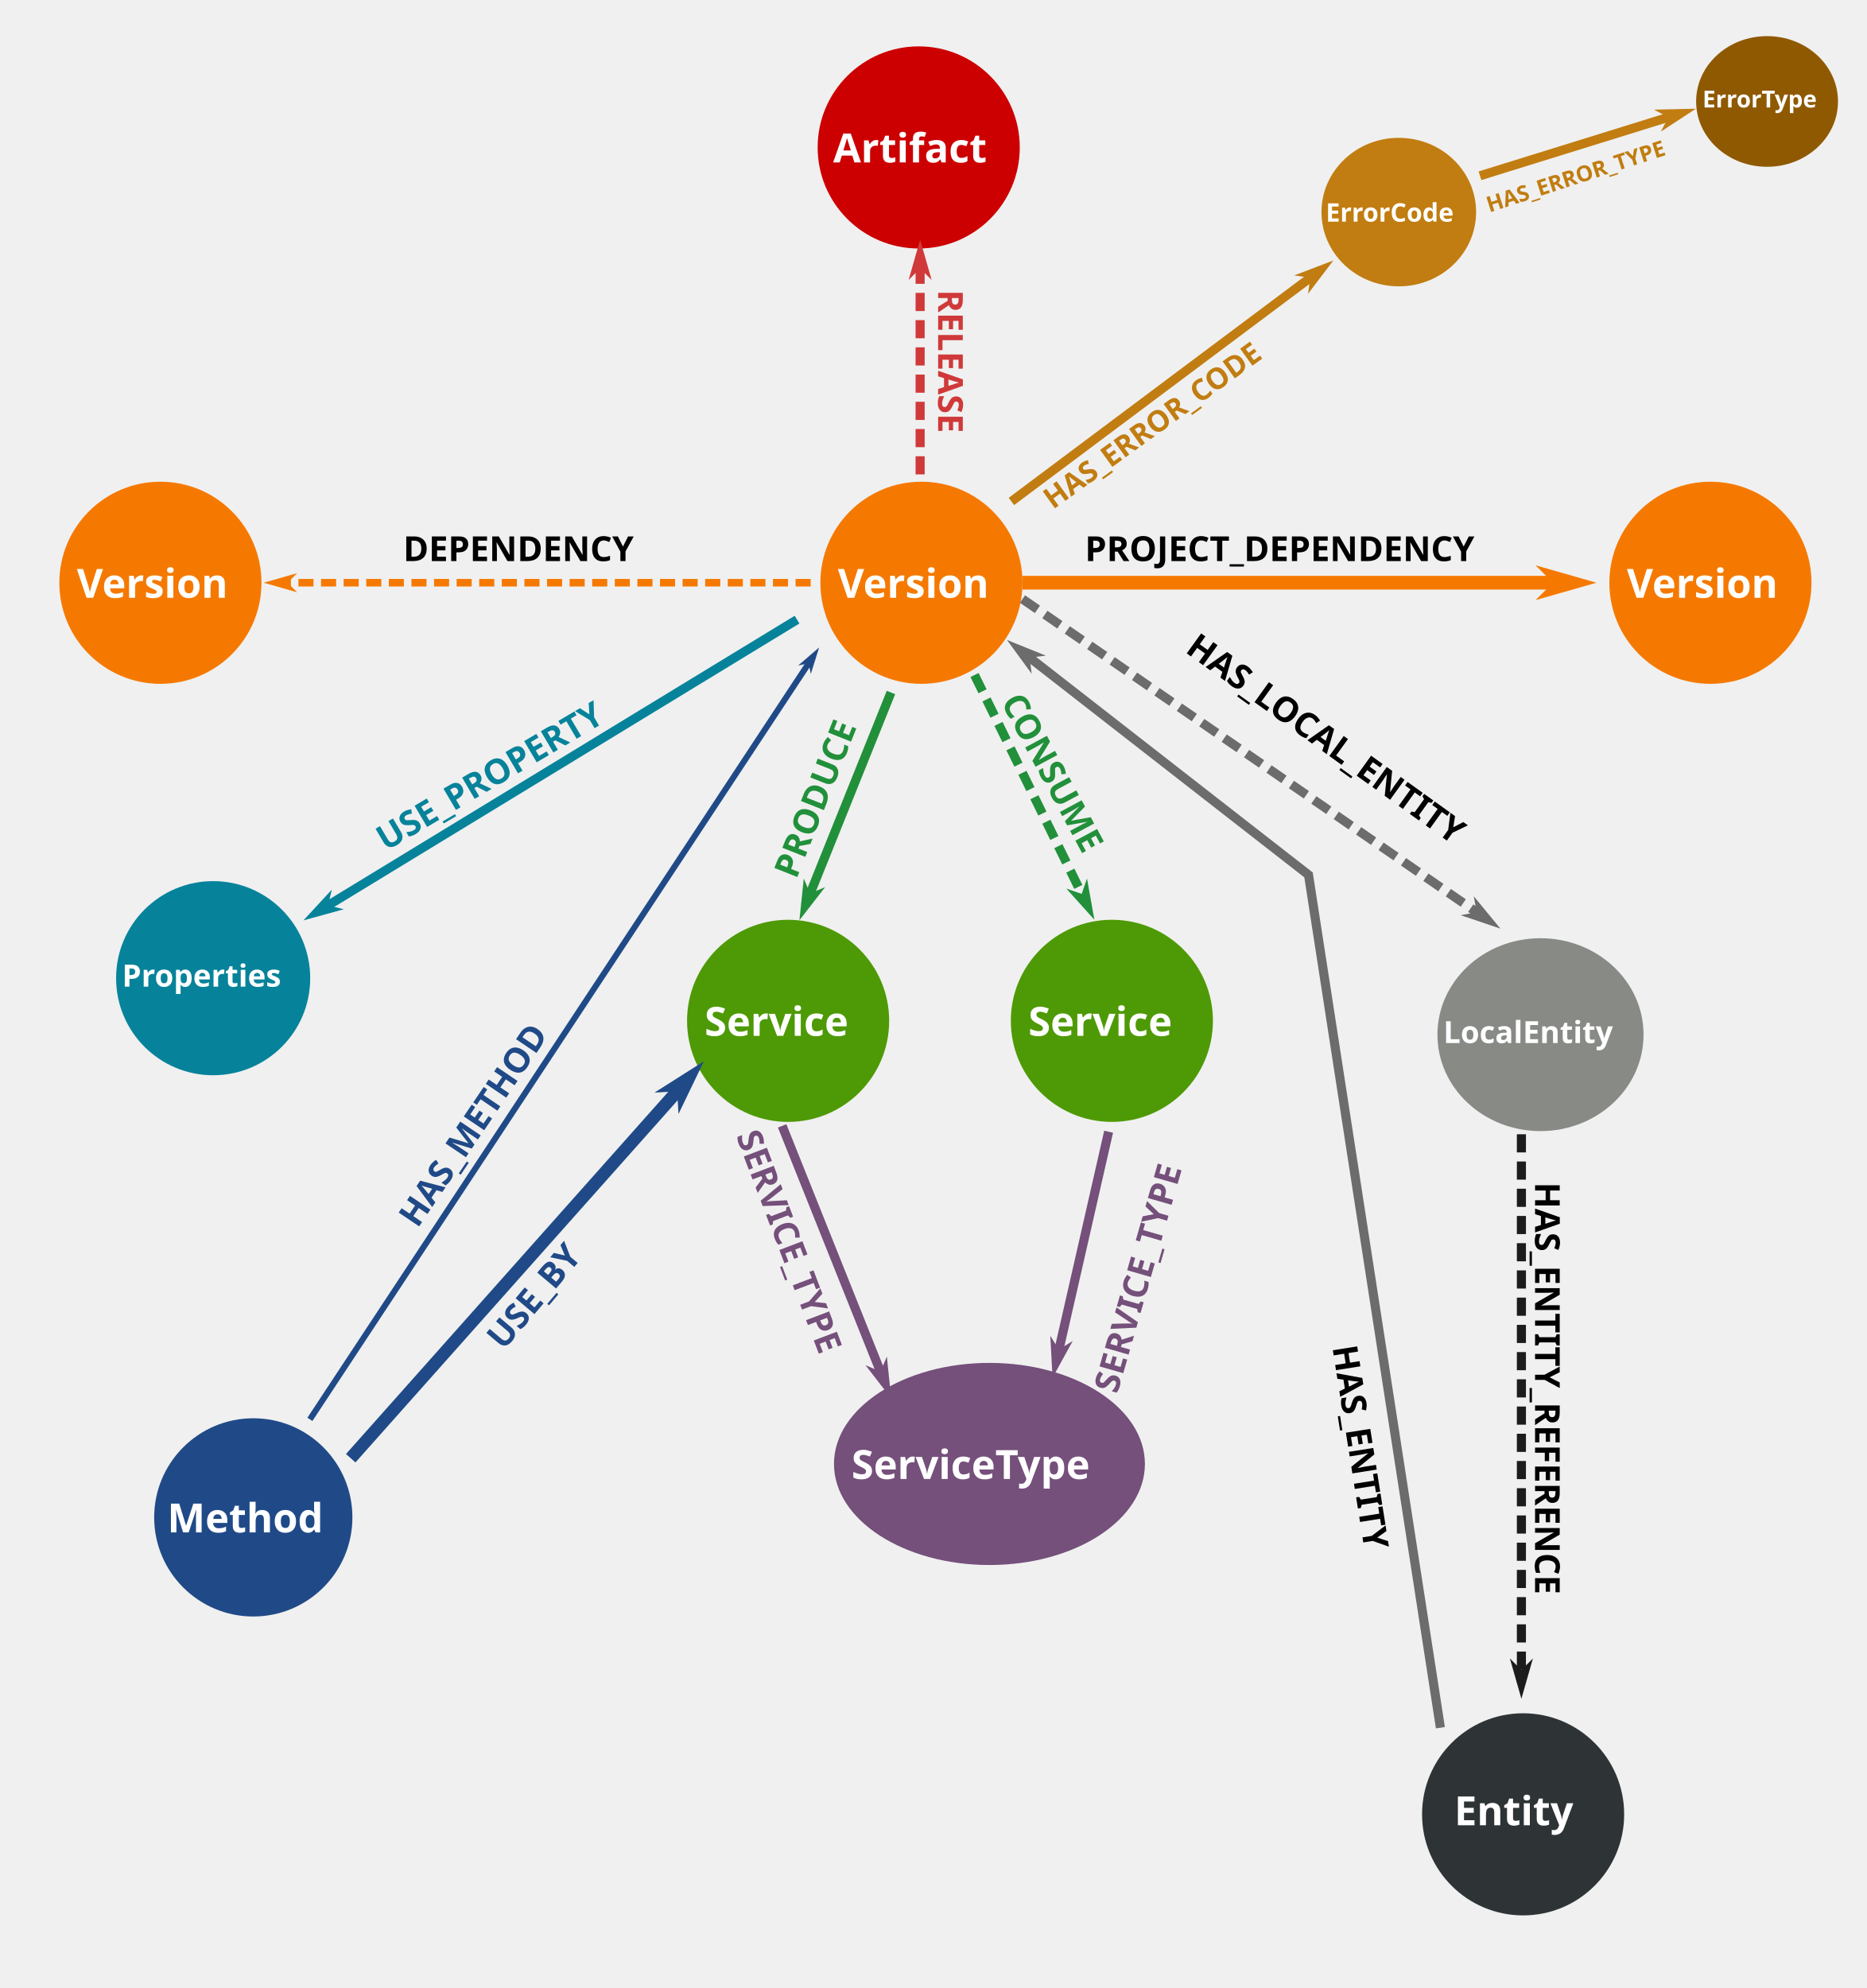
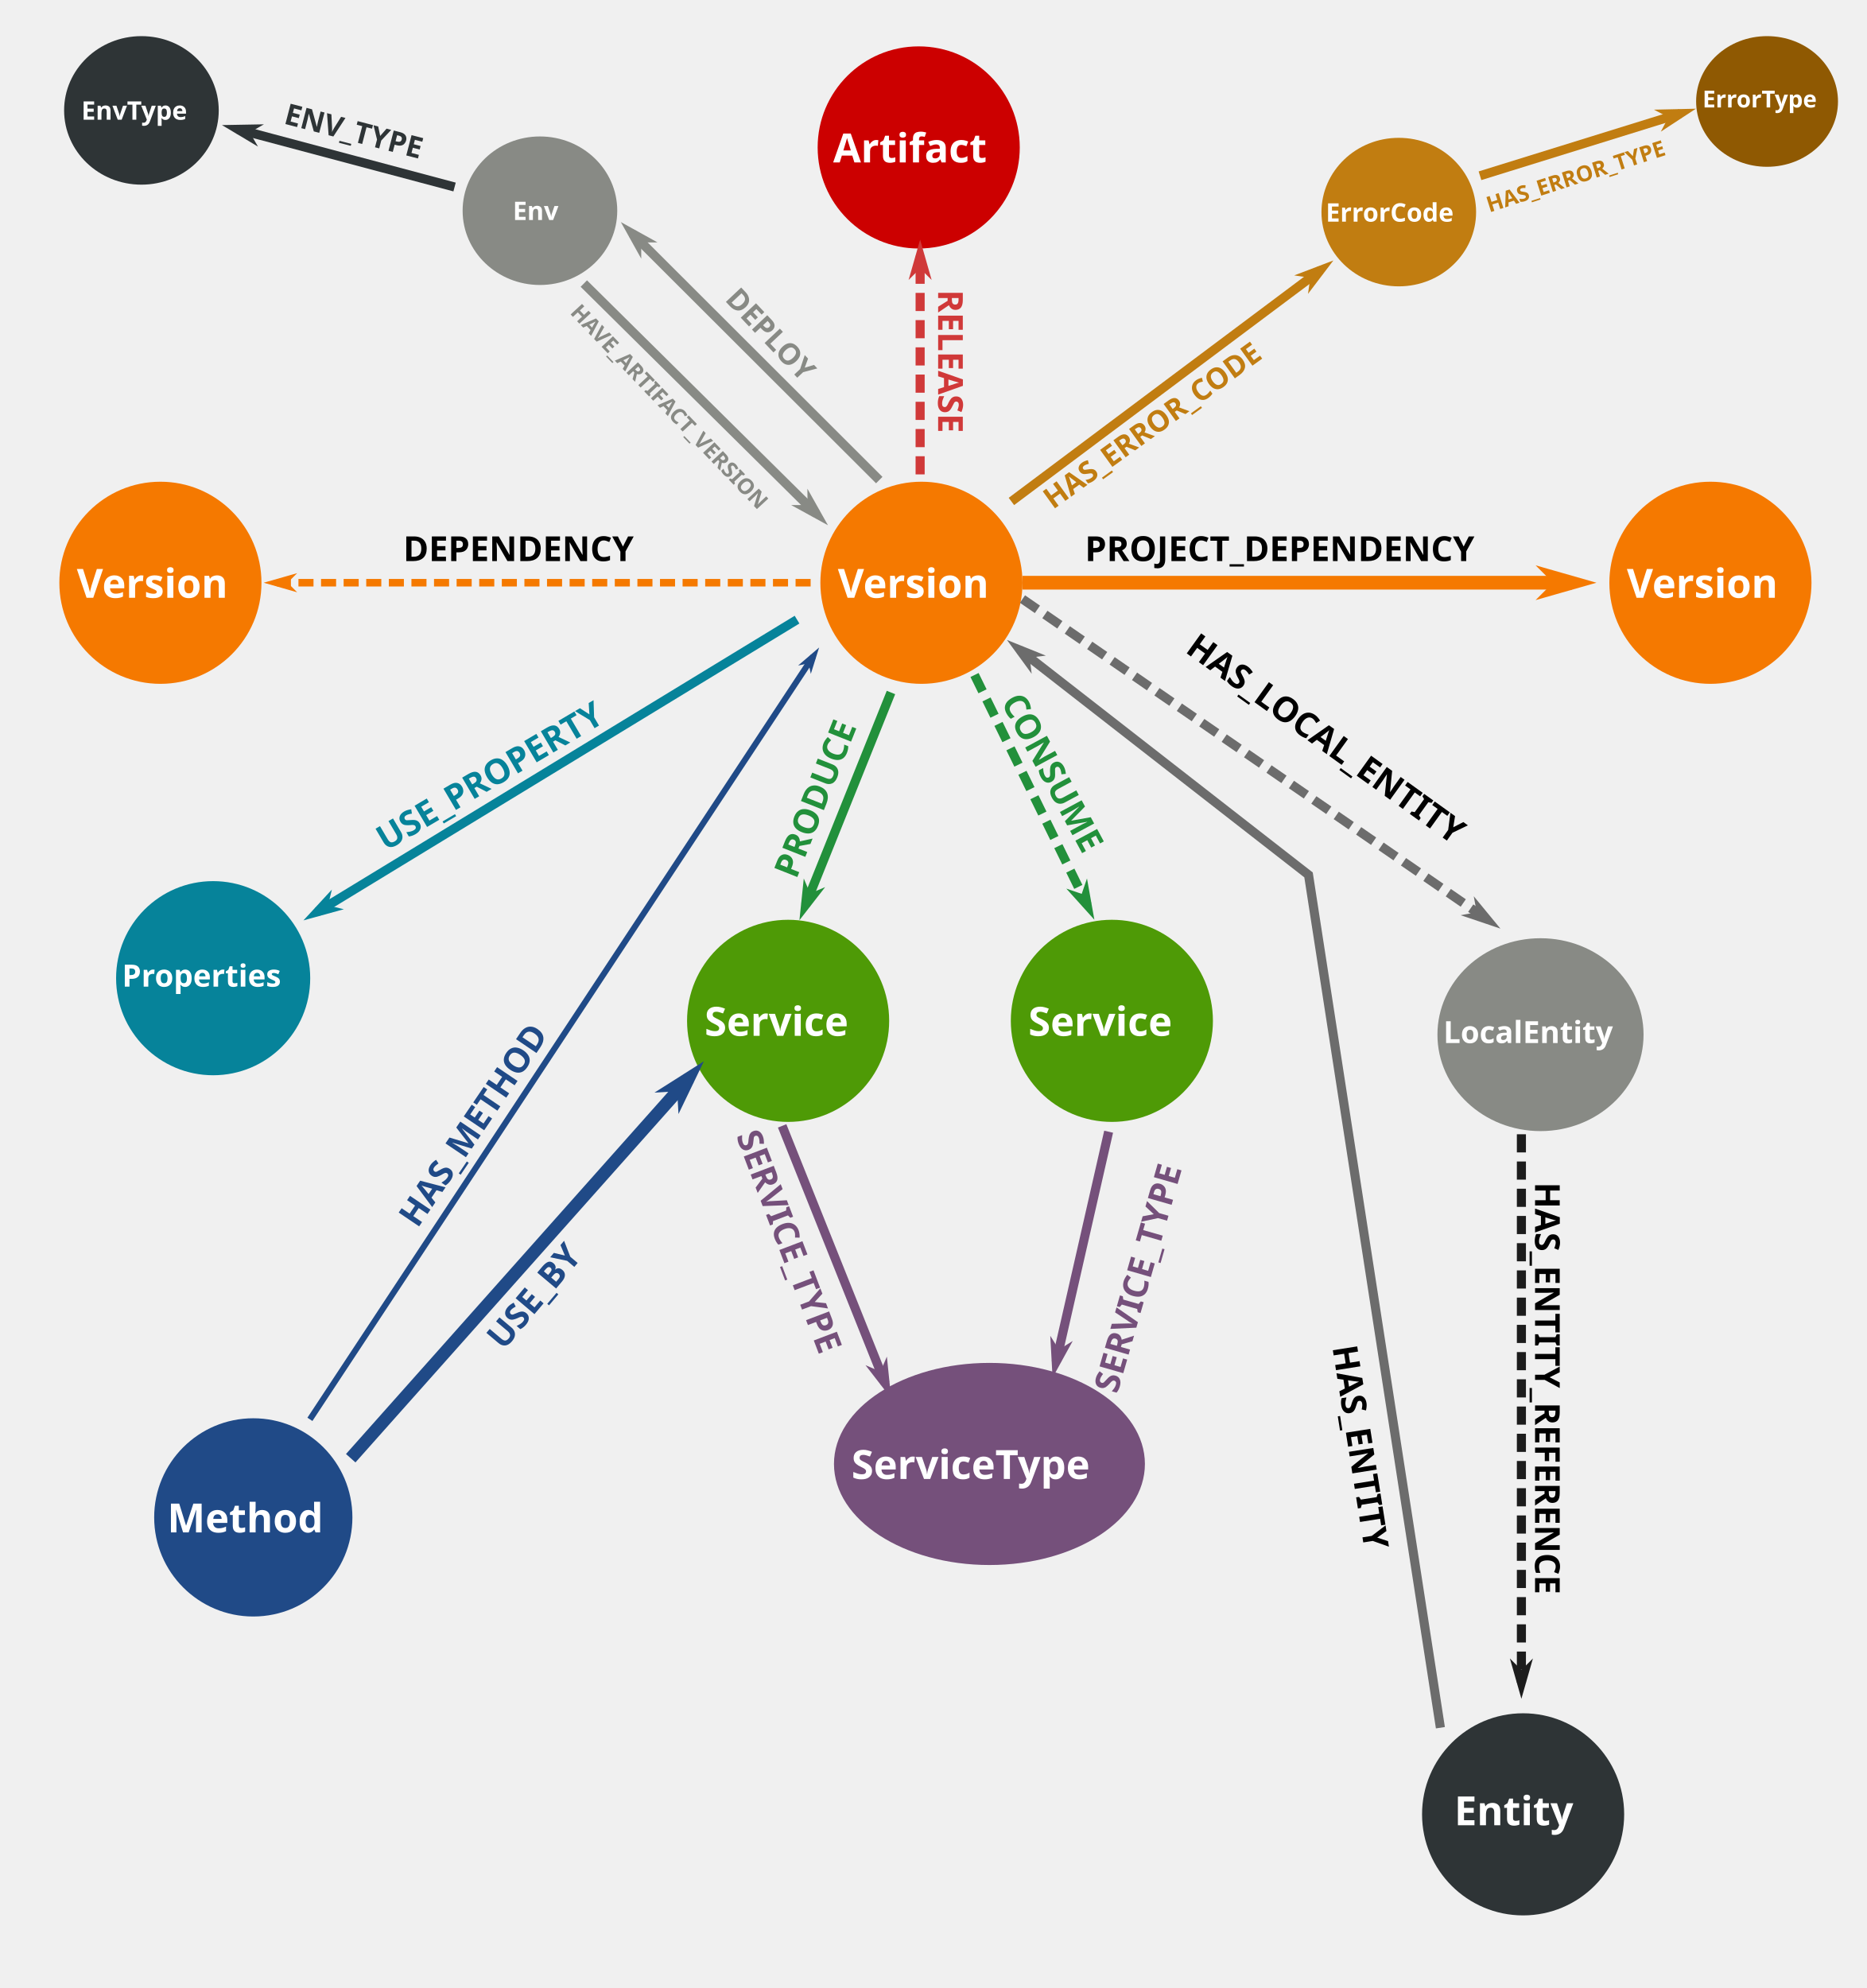
<svg xmlns="http://www.w3.org/2000/svg" width="363.113mm" height="386.633mm" viewBox="0 0 363.113 386.633" version="1.1" id="svg8">
  <defs id="defs2">
+     <marker style="overflow:visible" id="marker973" refX="0" refY="0" orient="auto">
+       <path transform="matrix(-0.2,0,0,-0.2,-1.2,0)" style="fill:#888a85;fill-opacity:1;fill-rule:evenodd;stroke:#888a85;stroke-width:1pt;stroke-opacity:1" d="M 0,0 5,-5 -12.5,0 5,5 Z" id="path971" />
+     </marker>
+     <marker style="overflow:visible" id="marker967" refX="0" refY="0" orient="auto">
+       <path transform="matrix(-0.2,0,0,-0.2,-1.2,0)" style="fill:#2e3436;fill-opacity:1;fill-rule:evenodd;stroke:#2e3436;stroke-width:1pt;stroke-opacity:1" d="M 0,0 5,-5 -12.5,0 5,5 Z" id="path965" />
+     </marker>
+     <marker orient="auto" refY="0" refX="0" id="marker961" style="overflow:visible">
+       <path id="path959" d="M 0,0 5,-5 -12.5,0 5,5 Z" style="fill:#888a85;fill-opacity:1;fill-rule:evenodd;stroke:#888a85;stroke-width:1pt;stroke-opacity:1" transform="matrix(-0.2,0,0,-0.2,-1.2,0)" />
+     </marker>
    <marker orient="auto" refY="0" refX="0" id="marker1455" style="overflow:visible">
      <path id="path1453" d="M 0,0 5,-5 -12.5,0 5,5 Z" style="fill:#c17d11;fill-opacity:1;fill-rule:evenodd;stroke:#c17d11;stroke-width:1pt;stroke-opacity:1" transform="matrix(-0.2,0,0,-0.2,-1.2,0)" />
    </marker>
    <marker style="overflow:visible" id="marker1025" refX="0" refY="0" orient="auto">
      <path transform="matrix(-0.2,0,0,-0.2,-1.2,0)" style="fill:#c17d11;fill-opacity:1;fill-rule:evenodd;stroke:#c17d11;stroke-width:1pt;stroke-opacity:1" d="M 0,0 5,-5 -12.5,0 5,5 Z" id="path1023" />
    </marker>
    <marker orient="auto" refY="0" refX="0" id="marker1432" style="overflow:visible">
      <path id="path1430" d="M 0,0 5,-5 -12.5,0 5,5 Z" style="fill:#6c6c6c;fill-opacity:1;fill-rule:evenodd;stroke:#6c6c6c;stroke-width:1pt;stroke-opacity:1" transform="matrix(-0.2,0,0,-0.2,-1.2,0)" />
    </marker>
    <marker orient="auto" refY="0" refX="0" id="marker1122" style="overflow:visible">
      <path id="path1120" d="M 0,0 5,-5 -12.5,0 5,5 Z" style="fill:#204a87;fill-opacity:1;fill-rule:evenodd;stroke:#204a87;stroke-width:1pt;stroke-opacity:1" transform="matrix(-0.2,0,0,-0.2,-1.2,0)" />
    </marker>
    <marker orient="auto" refY="0" refX="0" id="marker986" style="overflow:visible">
      <path id="path984" d="M 0,0 5,-5 -12.5,0 5,5 Z" style="fill:#204a87;fill-opacity:1;fill-rule:evenodd;stroke:#204a87;stroke-width:1pt;stroke-opacity:1" transform="matrix(-0.2,0,0,-0.2,-1.2,0)" />
    </marker>
    <marker style="overflow:visible" id="marker5126" refX="0" refY="0" orient="auto">
      <path transform="matrix(-0.2,0,0,-0.2,-1.2,0)" style="fill:#1c1c1c;fill-opacity:1;fill-rule:evenodd;stroke:#1c1c1c;stroke-width:1pt;stroke-opacity:1" d="M 0,0 5,-5 -12.5,0 5,5 Z" id="path5124" />
    </marker>
    <marker style="overflow:visible" id="marker4662" refX="0" refY="0" orient="auto">
      <path transform="matrix(-0.2,0,0,-0.2,-1.2,0)" style="fill:#6c6c6c;fill-opacity:1;fill-rule:evenodd;stroke:#6c6c6c;stroke-width:1pt;stroke-opacity:1" d="M 0,0 5,-5 -12.5,0 5,5 Z" id="path4660" />
    </marker>
    <marker orient="auto" refY="0" refX="0" id="marker4236" style="overflow:visible">
      <path id="path4234" d="M 0,0 5,-5 -12.5,0 5,5 Z" style="fill:#06839a;fill-opacity:1;fill-rule:evenodd;stroke:#06839a;stroke-width:1pt;stroke-opacity:1" transform="matrix(-0.2,0,0,-0.2,-1.2,0)" />
    </marker>
    <marker style="overflow:visible" id="marker3740" refX="0" refY="0" orient="auto">
      <path transform="matrix(-0.2,0,0,-0.2,-1.2,0)" style="fill:#75507b;fill-opacity:1;fill-rule:evenodd;stroke:#75507b;stroke-width:1pt;stroke-opacity:1" d="M 0,0 5,-5 -12.5,0 5,5 Z" id="path3738" />
    </marker>
    <marker orient="auto" refY="0" refX="0" id="marker3338" style="overflow:visible">
      <path id="path3336" d="M 0,0 5,-5 -12.5,0 5,5 Z" style="fill:#75507b;fill-opacity:1;fill-rule:evenodd;stroke:#75507b;stroke-width:1pt;stroke-opacity:1" transform="matrix(-0.2,0,0,-0.2,-1.2,0)" />
    </marker>
    <marker style="overflow:visible" id="marker2968" refX="0" refY="0" orient="auto">
      <path transform="matrix(-0.2,0,0,-0.2,-1.2,0)" style="fill:#22903b;fill-opacity:1;fill-rule:evenodd;stroke:#22903b;stroke-width:1pt;stroke-opacity:1" d="M 0,0 5,-5 -12.5,0 5,5 Z" id="path2966" />
    </marker>
    <marker orient="auto" refY="0" refX="0" id="marker2340" style="overflow:visible">
      <path id="path2338" d="M 0,0 5,-5 -12.5,0 5,5 Z" style="fill:#22903b;fill-opacity:1;fill-rule:evenodd;stroke:#22903b;stroke-width:1pt;stroke-opacity:1" transform="matrix(-0.2,0,0,-0.2,-1.2,0)" />
    </marker>
    <marker style="overflow:visible" id="marker2298" refX="0" refY="0" orient="auto">
      <path transform="matrix(-0.2,0,0,-0.2,-1.2,0)" style="fill:#d03939;fill-opacity:1;fill-rule:evenodd;stroke:#d03939;stroke-width:1pt;stroke-opacity:1" d="M 0,0 5,-5 -12.5,0 5,5 Z" id="path2296" />
    </marker>
    <marker style="overflow:visible" id="marker1364" refX="0" refY="0" orient="auto">
      <path transform="matrix(-0.2,0,0,-0.2,-1.2,0)" style="fill:#f57900;fill-opacity:1;fill-rule:evenodd;stroke:#f57900;stroke-width:1pt;stroke-opacity:1" d="M 0,0 5,-5 -12.5,0 5,5 Z" id="path1362" />
    </marker>
    <marker orient="auto" refY="0" refX="0" id="Arrow1Send" style="overflow:visible">
      <path id="path859" d="M 0,0 5,-5 -12.5,0 5,5 Z" style="fill:#f57900;fill-opacity:1;fill-rule:evenodd;stroke:#f57900;stroke-width:1pt;stroke-opacity:1" transform="matrix(-0.2,0,0,-0.2,-1.2,0)" />
    </marker>
  </defs>
  <g id="layer1" transform="translate(64.32562,-44.78121)">
    <g id="g832">
      <path d="m 134.544,158.122 a 19.655,19.655 0 0 1 -19.652,19.655 19.655,19.655 0 0 1 -19.658,-19.649 19.655,19.655 0 0 1 19.646,-19.661 19.655,19.655 0 0 1 19.664,19.643" id="path10" style="opacity:1;fill:#f57900;fill-opacity:1;stroke:none;stroke-width:3.165;stroke-linecap:round;stroke-linejoin:round;stroke-miterlimit:4;stroke-dasharray:none;stroke-dashoffset:0;stroke-opacity:0.989" />
      <text id="text819" y="161.037" x="98.637" style="font-style:normal;font-weight:normal;font-size:7.821px;line-height:1.25;font-family:sans-serif;letter-spacing:0px;word-spacing:0px;fill:#ffffff;fill-opacity:1;stroke:none;stroke-width:0.265" xml:space="preserve">
        <tspan style="font-style:normal;font-variant:normal;font-weight:bold;font-stretch:normal;font-family:sans-serif;-inkscape-font-specification:'sans-serif Bold';fill:#ffffff;stroke-width:0.265" y="161.037" x="98.637" id="tspan817">Version</tspan>
      </text>
    </g>
    <g id="g840" transform="translate(153.4584)">
      <path style="opacity:1;fill:#f57900;fill-opacity:1;stroke:none;stroke-width:3.165;stroke-linecap:round;stroke-linejoin:round;stroke-miterlimit:4;stroke-dasharray:none;stroke-dashoffset:0;stroke-opacity:0.989" id="path834" d="m 134.544,158.122 a 19.655,19.655 0 0 1 -19.652,19.655 19.655,19.655 0 0 1 -19.658,-19.649 19.655,19.655 0 0 1 19.646,-19.661 19.655,19.655 0 0 1 19.664,19.643" />
      <text xml:space="preserve" style="font-style:normal;font-weight:normal;font-size:7.821px;line-height:1.25;font-family:sans-serif;letter-spacing:0px;word-spacing:0px;fill:#ffffff;fill-opacity:1;stroke:none;stroke-width:0.265" x="98.637" y="161.037" id="text838">
        <tspan id="tspan836" x="98.637" y="161.037" style="font-style:normal;font-variant:normal;font-weight:bold;font-stretch:normal;font-family:sans-serif;-inkscape-font-specification:'sans-serif Bold';fill:#ffffff;stroke-width:0.265">Version</tspan>
      </text>
    </g>
    <path style="fill:none;stroke:#f57900;stroke-width:2.665;stroke-linecap:butt;stroke-linejoin:miter;stroke-miterlimit:4;stroke-dasharray:none;stroke-opacity:1;marker-end:url(#Arrow1Send);fill-opacity:1" d="M 134.544,158.11 H 241.424" id="path842" />
    <text xml:space="preserve" style="font-style:normal;font-weight:normal;font-size:6.719px;line-height:1.25;font-family:sans-serif;letter-spacing:0px;word-spacing:0px;fill:#000000;fill-opacity:1;stroke:none;stroke-width:0.265" x="146.68" y="153.903" id="text1146">
      <tspan id="tspan1144" x="146.68" y="153.903" style="font-style:normal;font-variant:normal;font-weight:bold;font-stretch:normal;font-family:sans-serif;-inkscape-font-specification:'sans-serif Bold';stroke-width:0.265">PROJECT_DEPENDENCY</tspan>
    </text>
    <g transform="translate(-148.0155)" id="g1352">
      <path d="m 134.544,158.122 a 19.655,19.655 0 0 1 -19.652,19.655 19.655,19.655 0 0 1 -19.658,-19.649 19.655,19.655 0 0 1 19.646,-19.661 19.655,19.655 0 0 1 19.664,19.643" id="path1346" style="opacity:1;fill:#f57900;fill-opacity:1;stroke:none;stroke-width:3.165;stroke-linecap:round;stroke-linejoin:round;stroke-miterlimit:4;stroke-dasharray:none;stroke-dashoffset:0;stroke-opacity:0.989" />
      <text id="text1350" y="161.037" x="98.637" style="font-style:normal;font-weight:normal;font-size:7.821px;line-height:1.25;font-family:sans-serif;letter-spacing:0px;word-spacing:0px;fill:#ffffff;fill-opacity:1;stroke:none;stroke-width:0.265" xml:space="preserve">
        <tspan style="font-style:normal;font-variant:normal;font-weight:bold;font-stretch:normal;font-family:sans-serif;-inkscape-font-specification:'sans-serif Bold';fill:#ffffff;stroke-width:0.265" y="161.037" x="98.637" id="tspan1348">Version</tspan>
      </text>
    </g>
    <path id="path1360" d="M 93.341,158.11 H -10.422" style="fill:none;stroke:#f57900;stroke-width:1.465;stroke-linecap:butt;stroke-linejoin:miter;stroke-miterlimit:4;stroke-dasharray:2.93, 1.465;stroke-dashoffset:0;stroke-opacity:1;marker-end:url(#marker1364)" />
    <text id="text1842" y="153.903" x="14.087" style="font-style:normal;font-weight:normal;font-size:6.719px;line-height:1.25;font-family:sans-serif;letter-spacing:0px;word-spacing:0px;fill:#000000;fill-opacity:1;stroke:none;stroke-width:0.265" xml:space="preserve">
      <tspan style="font-style:normal;font-variant:normal;font-weight:bold;font-stretch:normal;font-family:sans-serif;-inkscape-font-specification:'sans-serif Bold';stroke-width:0.265" y="153.903" x="14.087" id="tspan1840">DEPENDENCY</tspan>
    </text>
    <path d="M 134.015,73.455 A 19.655,19.655 0 0 1 114.363,93.11 19.655,19.655 0 0 1 94.705,73.461 19.655,19.655 0 0 1 114.351,53.8 19.655,19.655 0 0 1 134.015,73.443" id="path2261" style="opacity:1;fill:#cc0000;fill-opacity:1;stroke:none;stroke-width:3.165;stroke-linecap:round;stroke-linejoin:round;stroke-miterlimit:4;stroke-dasharray:none;stroke-dashoffset:0;stroke-opacity:0.989" />
    <text id="text2265" y="76.371" x="97.722" style="font-style:normal;font-weight:normal;font-size:7.821px;line-height:1.25;font-family:sans-serif;letter-spacing:0px;word-spacing:0px;fill:#ffffff;fill-opacity:1;stroke:none;stroke-width:0.265" xml:space="preserve">
      <tspan style="font-style:normal;font-variant:normal;font-weight:bold;font-stretch:normal;font-family:sans-serif;-inkscape-font-specification:'sans-serif Bold';fill:#ffffff;stroke-width:0.265" y="76.371" x="97.722" id="tspan2263">Artifact</tspan>
    </text>
    <path id="path2267" d="M 114.636,137.042 V 94.54" style="fill:none;stroke:#d03939;stroke-width:1.765;stroke-linecap:butt;stroke-linejoin:miter;stroke-miterlimit:4;stroke-dasharray:3.53, 1.765;stroke-dashoffset:0;stroke-opacity:1;marker-end:url(#marker2298)" />
    <text transform="rotate(90)" id="text2271" y="-118.142" x="101.124" style="font-style:normal;font-weight:normal;font-size:6.719px;line-height:1.25;font-family:sans-serif;letter-spacing:0px;word-spacing:0px;fill:#d03939;fill-opacity:1;stroke:none;stroke-width:0.265;" xml:space="preserve">
      <tspan style="font-style:normal;font-variant:normal;font-weight:bold;font-stretch:normal;font-family:sans-serif;-inkscape-font-specification:'sans-serif Bold';stroke-width:0.265;fill:#d03939;fill-opacity:1;" y="-118.142" x="101.124" id="tspan2269">RELEASE</tspan>
    </text>
    <path d="m 171.585,243.318 a 19.655,19.655 0 0 1 -19.652,19.655 19.655,19.655 0 0 1 -19.658,-19.649 19.655,19.655 0 0 1 19.646,-19.661 19.655,19.655 0 0 1 19.664,19.643" id="path2285" style="opacity:1;fill:#4e9a06;fill-opacity:1;stroke:none;stroke-width:3.165;stroke-linecap:round;stroke-linejoin:round;stroke-miterlimit:4;stroke-dasharray:none;stroke-dashoffset:0;stroke-opacity:0.989" />
    <text id="text2289" y="246.233" x="135.678" style="font-style:normal;font-weight:normal;font-size:7.821px;line-height:1.25;font-family:sans-serif;letter-spacing:0px;word-spacing:0px;fill:#ffffff;fill-opacity:1;stroke:none;stroke-width:0.265" xml:space="preserve">
      <tspan style="font-style:normal;font-variant:normal;font-weight:bold;font-stretch:normal;font-family:sans-serif;-inkscape-font-specification:'sans-serif Bold';fill:#ffffff;stroke-width:0.265" y="246.233" x="135.678" id="tspan2287">Service</tspan>
    </text>
    <path style="fill:none;stroke:#22903b;stroke-width:1.765;stroke-linecap:butt;stroke-linejoin:miter;stroke-miterlimit:4;stroke-dasharray:3.53, 1.765;stroke-dashoffset:0;stroke-opacity:1;marker-end:url(#marker2340)" d="m 125.219,176.056 21.923,44.769" id="path2336" />
    <text xml:space="preserve" style="font-style:normal;font-weight:normal;font-size:6.719px;line-height:1.25;font-family:sans-serif;letter-spacing:0px;word-spacing:0px;fill:#22903b;fill-opacity:1;stroke:none;stroke-width:0.265;" x="221.373" y="-28.735" id="text2950" transform="rotate(61.68948)">
      <tspan id="tspan2948" x="221.373" y="-28.735" style="font-style:normal;font-variant:normal;font-weight:bold;font-stretch:normal;font-family:sans-serif;-inkscape-font-specification:'sans-serif Bold';stroke-width:0.265;fill:#22903b;fill-opacity:1;">CONSUME</tspan>
    </text>
    <path style="opacity:1;fill:#4e9a06;fill-opacity:1;stroke:none;stroke-width:3.165;stroke-linecap:round;stroke-linejoin:round;stroke-miterlimit:4;stroke-dasharray:none;stroke-dashoffset:0;stroke-opacity:0.989" id="path2952" d="M 108.615,243.318 A 19.655,19.655 0 0 1 88.963,262.972 19.655,19.655 0 0 1 69.305,243.324 19.655,19.655 0 0 1 88.951,223.663 19.655,19.655 0 0 1 108.615,243.306" />
    <text xml:space="preserve" style="font-style:normal;font-weight:normal;font-size:7.821px;line-height:1.25;font-family:sans-serif;letter-spacing:0px;word-spacing:0px;fill:#ffffff;fill-opacity:1;stroke:none;stroke-width:0.265" x="72.708" y="246.233" id="text2956">
      <tspan id="tspan2954" x="72.708" y="246.233" style="font-style:normal;font-variant:normal;font-weight:bold;font-stretch:normal;font-family:sans-serif;-inkscape-font-specification:'sans-serif Bold';fill:#ffffff;stroke-width:0.265">Service</tspan>
    </text>
    <path id="path2964" d="M 108.966,179.458 92.335,220.825" style="fill:none;stroke:#22903b;stroke-width:1.765;stroke-linecap:butt;stroke-linejoin:miter;stroke-miterlimit:4;stroke-dasharray:none;stroke-dashoffset:0;stroke-opacity:1;marker-end:url(#marker2968)" />
    <text transform="rotate(-68.34451)" id="text3314" y="163.811" x="-167.269" style="font-style:normal;font-weight:normal;font-size:6.719px;line-height:1.25;font-family:sans-serif;letter-spacing:0px;word-spacing:0px;fill:#22903b;fill-opacity:1;stroke:none;stroke-width:0.265;" xml:space="preserve">
      <tspan style="font-style:normal;font-variant:normal;font-weight:bold;font-stretch:normal;font-family:sans-serif;-inkscape-font-specification:'sans-serif Bold';stroke-width:0.265;fill:#22903b;fill-opacity:1;" y="163.811" x="-167.269" id="tspan3312">PRODUCE</tspan>
    </text>
    <path style="opacity:1;fill:#75507b;fill-opacity:1;stroke:none;stroke-width:3.165;stroke-linecap:round;stroke-linejoin:round;stroke-miterlimit:4;stroke-dasharray:none;stroke-dashoffset:0;stroke-opacity:0.989" id="path3316" d="m 158.356,329.496 a 30.238,19.655 0 0 1 -30.233,19.655 30.238,19.655 0 0 1 -30.243,-19.649 30.238,19.655 0 0 1 30.224,-19.661 30.238,19.655 0 0 1 30.252,19.643" />
    <text xml:space="preserve" style="font-style:normal;font-weight:normal;font-size:7.821px;line-height:1.25;font-family:sans-serif;letter-spacing:0px;word-spacing:0px;fill:#ffffff;fill-opacity:1;stroke:none;stroke-width:0.265" x="101.283" y="332.412" id="text3320">
      <tspan id="tspan3318" x="101.283" y="332.412" style="font-style:normal;font-variant:normal;font-weight:bold;font-stretch:normal;font-family:sans-serif;-inkscape-font-specification:'sans-serif Bold';fill:#ffffff;stroke-width:0.265">ServiceType</tspan>
    </text>
    <path style="fill:none;stroke:#75507b;stroke-width:1.765;stroke-linecap:butt;stroke-linejoin:miter;stroke-miterlimit:4;stroke-dasharray:none;stroke-dashoffset:0;stroke-opacity:1;marker-end:url(#marker3338)" d="M 87.799,263.746 107.832,313.807" id="path3334" />
    <path id="path3736" d="m 151.299,264.88 -10.205,44.769" style="fill:none;stroke:#75507b;stroke-width:1.765;stroke-linecap:butt;stroke-linejoin:miter;stroke-miterlimit:4;stroke-dasharray:none;stroke-dashoffset:0;stroke-opacity:1;marker-end:url(#marker3740)" />
    <text transform="rotate(-73.98532)" id="text4146" y="234.199" x="-261.528" style="font-style:normal;font-weight:normal;font-size:6.719px;line-height:1.25;font-family:sans-serif;letter-spacing:0px;word-spacing:0px;fill:#75507b;fill-opacity:1;stroke:none;stroke-width:0.265;" xml:space="preserve">
      <tspan style="font-style:normal;font-variant:normal;font-weight:bold;font-stretch:normal;font-family:sans-serif;-inkscape-font-specification:'sans-serif Bold';stroke-width:0.265;fill:#75507b;fill-opacity:1;" y="234.199" x="-261.528" id="tspan4144">SERVICE_TYPE</tspan>
    </text>
    <text xml:space="preserve" style="font-style:normal;font-weight:normal;font-size:6.719px;line-height:1.25;font-family:sans-serif;letter-spacing:0px;word-spacing:0px;fill:#75507b;fill-opacity:1;stroke:none;stroke-width:0.265;" x="276.329" y="20.796" id="text4150" transform="rotate(69.17299)">
      <tspan id="tspan4148" x="276.329" y="20.796" style="font-style:normal;font-variant:normal;font-weight:bold;font-stretch:normal;font-family:sans-serif;-inkscape-font-specification:'sans-serif Bold';stroke-width:0.265;fill:#75507b;fill-opacity:1;">SERVICE_TYPE</tspan>
    </text>
    <g id="g1599" transform="matrix(0.7624985,0,0,0.7624985,-0.5400519,54.59564)" style="stroke-width:1.311">
      <path d="m -4.525,236.627 a 24.757,24.757 0 0 1 -24.754,24.757 24.757,24.757 0 0 1 -24.761,-24.75 24.757,24.757 0 0 1 24.746,-24.765 24.757,24.757 0 0 1 24.769,24.742" id="path4152" style="opacity:1;fill:#06839a;fill-opacity:1;stroke:none;stroke-width:4.151;stroke-linecap:round;stroke-linejoin:round;stroke-miterlimit:4;stroke-dasharray:none;stroke-dashoffset:0;stroke-opacity:0.989" />
      <text id="text4156" y="238.784" x="-52.518" style="font-style:normal;font-weight:normal;font-size:7.821px;line-height:1.25;font-family:sans-serif;letter-spacing:0px;word-spacing:0px;fill:#ffffff;fill-opacity:1;stroke:none;stroke-width:0.347" xml:space="preserve">
        <tspan style="font-style:normal;font-variant:normal;font-weight:bold;font-stretch:normal;font-family:sans-serif;-inkscape-font-specification:'sans-serif Bold';fill:#ffffff;stroke-width:0.347" y="238.784" x="-52.518" id="tspan4154">Properties</tspan>
      </text>
    </g>
    <path id="path4228" d="M 90.695,165.291 -2.618,222.141" style="fill:none;stroke:#06839a;stroke-width:1.765;stroke-linecap:butt;stroke-linejoin:miter;stroke-miterlimit:4;stroke-dasharray:none;stroke-dashoffset:0;stroke-opacity:1;marker-end:url(#marker4236)" />
    <text transform="rotate(-30.52941)" id="text4232" y="186.627" x="-97.691" style="font-style:normal;font-weight:normal;font-size:6.719px;line-height:1.25;font-family:sans-serif;letter-spacing:0px;word-spacing:0px;fill:#06839a;fill-opacity:1;stroke:none;stroke-width:0.265;" xml:space="preserve">
      <tspan style="font-style:normal;font-variant:normal;font-weight:bold;font-stretch:normal;font-family:sans-serif;-inkscape-font-specification:'sans-serif Bold';stroke-width:0.265;fill:#06839a;fill-opacity:1;" y="186.627" x="-97.691" id="tspan4230">USE_PROPERTY</tspan>
    </text>
    <g id="g1604" transform="matrix(0.7575634,0,0,0.7575634,61.49869,54.37676)" style="stroke-width:1.32">
      <path style="opacity:1;fill:#888a85;fill-opacity:1;stroke:none;stroke-width:4.178;stroke-linecap:round;stroke-linejoin:round;stroke-miterlimit:4;stroke-dasharray:none;stroke-dashoffset:0;stroke-opacity:0.989" id="path4646" d="m 255.874,252.956 a 26.458,24.757 0 0 1 -26.454,24.757 26.458,24.757 0 0 1 -26.462,-24.75 26.458,24.757 0 0 1 26.446,-24.765 26.458,24.757 0 0 1 26.47,24.742" />
      <text xml:space="preserve" style="font-style:normal;font-weight:normal;font-size:7.821px;line-height:1.25;font-family:sans-serif;letter-spacing:0px;word-spacing:0px;fill:#ffffff;fill-opacity:1;stroke:none;stroke-width:0.349" x="204.478" y="255.113" id="text4650">
        <tspan id="tspan4648" x="204.478" y="255.113" style="font-style:normal;font-variant:normal;font-weight:bold;font-stretch:normal;font-family:sans-serif;-inkscape-font-specification:'sans-serif Bold';fill:#ffffff;stroke-width:0.349">LocalEntity</tspan>
      </text>
    </g>
    <path style="fill:none;stroke:#6c6c6c;stroke-width:1.765;stroke-linecap:butt;stroke-linejoin:miter;stroke-miterlimit:4;stroke-dasharray:3.53,1.765;stroke-dashoffset:0;stroke-opacity:1;marker-end:url(#marker1432)" d="M 134.544,161.285 224.905,223.592" id="path4658" />
    <text xml:space="preserve" style="font-style:normal;font-weight:normal;font-size:6.719px;line-height:1.25;font-family:sans-serif;letter-spacing:0px;word-spacing:0px;fill:#000000;fill-opacity:1;stroke:none;stroke-width:0.265" x="234.911" y="42.258" id="text5104" transform="rotate(35.73661)">
      <tspan id="tspan5102" x="234.911" y="42.258" style="font-style:normal;font-variant:normal;font-weight:bold;font-stretch:normal;font-family:sans-serif;-inkscape-font-specification:'sans-serif Bold';stroke-width:0.265">HAS_LOCAL_ENTITY</tspan>
    </text>
    <path style="opacity:1;fill:#2e3436;fill-opacity:1;stroke:none;stroke-width:3.165;stroke-linecap:round;stroke-linejoin:round;stroke-miterlimit:4;stroke-dasharray:none;stroke-dashoffset:0;stroke-opacity:0.989" id="path5106" d="m 251.57,397.64 a 19.655,19.655 0 0 1 -19.652,19.655 19.655,19.655 0 0 1 -19.658,-19.649 19.655,19.655 0 0 1 19.646,-19.661 19.655,19.655 0 0 1 19.664,19.643" />
    <text xml:space="preserve" style="font-style:normal;font-weight:normal;font-size:7.821px;line-height:1.25;font-family:sans-serif;letter-spacing:0px;word-spacing:0px;fill:#ffffff;fill-opacity:1;stroke:none;stroke-width:0.265" x="218.531" y="399.767" id="text5110">
      <tspan id="tspan5108" x="218.531" y="399.767" style="font-style:normal;font-variant:normal;font-weight:bold;font-stretch:normal;font-family:sans-serif;-inkscape-font-specification:'sans-serif Bold';fill:#ffffff;stroke-width:0.265">Entity</tspan>
    </text>
    <path style="fill:none;stroke:#1c1c1c;stroke-width:1.765;stroke-linecap:butt;stroke-linejoin:miter;stroke-miterlimit:4;stroke-dasharray:3.53, 1.765;stroke-dashoffset:0;stroke-opacity:1;marker-end:url(#marker5126)" d="M 231.582,265.377 V 372.012" id="path5118" />
    <text xml:space="preserve" style="font-style:normal;font-weight:normal;font-size:6.719px;line-height:1.25;font-family:sans-serif;letter-spacing:0px;word-spacing:0px;fill:#000000;fill-opacity:1;stroke:none;stroke-width:0.265" x="274.691" y="-234.24" id="text5122" transform="rotate(90)">
      <tspan id="tspan5120" x="274.691" y="-234.24" style="font-style:normal;font-variant:normal;font-weight:bold;font-stretch:normal;font-family:sans-serif;-inkscape-font-specification:'sans-serif Bold';stroke-width:0.265">HAS_ENTITY_REFERENCE</tspan>
    </text>
    <path id="path98" d="M 215.826,380.793 190.18,214.935 134.009,171.174" style="fill:none;stroke:#6c6c6c;stroke-width:1.765;stroke-linecap:butt;stroke-linejoin:miter;stroke-miterlimit:4;stroke-dasharray:none;stroke-dashoffset:0;stroke-opacity:1;marker-end:url(#marker4662)" />
    <text transform="rotate(81.00415)" id="text102" y="-144.449" x="333.469" style="font-style:normal;font-weight:normal;font-size:6.719px;line-height:1.25;font-family:sans-serif;letter-spacing:0px;word-spacing:0px;fill:#000000;fill-opacity:1;stroke:none;stroke-width:0.265" xml:space="preserve">
      <tspan style="font-style:normal;font-variant:normal;font-weight:bold;font-stretch:normal;font-family:sans-serif;-inkscape-font-specification:'sans-serif Bold';stroke-width:0.265" y="-144.449" x="333.469" id="tspan100">HAS_ENTITY</tspan>
    </text>
    <path d="m 4.216,339.888 a 19.277,19.277 0 0 1 -19.274,19.277 19.277,19.277 0 0 1 -19.28,-19.271 19.277,19.277 0 0 1 19.268,-19.283 19.277,19.277 0 0 1 19.286,19.265" id="path101" style="opacity:1;fill:#204a87;fill-opacity:1;stroke:none;stroke-width:3.165;stroke-linecap:round;stroke-linejoin:round;stroke-miterlimit:4;stroke-dasharray:none;stroke-dashoffset:0;stroke-opacity:0.989" />
    <text id="text105" y="342.804" x="-31.782" style="font-style:normal;font-weight:normal;font-size:7.821px;line-height:1.25;font-family:sans-serif;letter-spacing:0px;word-spacing:0px;fill:#ffffff;fill-opacity:1;stroke:none;stroke-width:0.265" xml:space="preserve">
      <tspan style="font-style:normal;font-variant:normal;font-weight:bold;font-stretch:normal;font-family:sans-serif;-inkscape-font-specification:'sans-serif Bold';fill:#ffffff;stroke-width:0.265" y="342.804" x="-31.782" id="tspan103">Method</tspan>
    </text>
    <path style="fill:none;stroke:#204a87;stroke-width:2.465;stroke-linecap:butt;stroke-linejoin:miter;stroke-miterlimit:4;stroke-dasharray:none;stroke-dashoffset:0;stroke-opacity:1;marker-end:url(#marker1122)" d="M 3.889,328.38 69.657,254.465" id="path107" />
    <text xml:space="preserve" style="font-style:normal;font-weight:normal;font-size:6.719px;line-height:1.25;font-family:sans-serif;letter-spacing:0px;word-spacing:0px;fill:#204a87;fill-opacity:1;stroke:none;stroke-width:0.265;" x="-213.364" y="224.012" id="text111" transform="rotate(-49.83495)">
      <tspan id="tspan109" x="-213.364" y="224.012" style="font-style:normal;font-variant:normal;font-weight:bold;font-stretch:normal;font-family:sans-serif;-inkscape-font-specification:'sans-serif Bold';stroke-width:0.265;fill:#204a87;fill-opacity:1;">USE_BY</tspan>
    </text>
    <path id="path113" d="M -4.049,320.821 93.847,172.444" style="fill:none;stroke:#204a87;stroke-width:1.165;stroke-linecap:butt;stroke-linejoin:miter;stroke-miterlimit:4;stroke-dasharray:none;stroke-dashoffset:0;stroke-opacity:1;marker-end:url(#marker986)" />
    <text transform="rotate(-55.91185)" id="text117" y="173.016" x="-225.584" style="font-style:normal;font-weight:normal;font-size:6.719px;line-height:1.25;font-family:sans-serif;letter-spacing:0px;word-spacing:0px;fill:#204a87;fill-opacity:1;stroke:none;stroke-width:0.265;" xml:space="preserve">
      <tspan style="font-style:normal;font-variant:normal;font-weight:bold;font-stretch:normal;font-family:sans-serif;-inkscape-font-specification:'sans-serif Bold';stroke-width:0.265;fill:#204a87;fill-opacity:1;" y="173.016" x="-225.584" id="tspan115">HAS_METHOD</tspan>
    </text>
    <g id="g1258" transform="matrix(0.6354618,0,0,0.6354618,88.6346,25.24678)" style="stroke-width:1.574">
      <path d="M 211.085,95.651 A 23.664,22.728 0 0 1 187.425,118.379 23.664,22.728 0 0 1 163.757,95.658 23.664,22.728 0 0 1 187.41,72.923 23.664,22.728 0 0 1 211.085,95.637" id="path993" style="opacity:1;fill:#c17d11;fill-opacity:1;stroke:none;stroke-width:4.981;stroke-linecap:round;stroke-linejoin:round;stroke-miterlimit:4;stroke-dasharray:none;stroke-dashoffset:0;stroke-opacity:0.989" />
      <text id="text997" y="98.567" x="165.078" style="font-style:normal;font-weight:normal;font-size:7.821px;line-height:1.25;font-family:sans-serif;letter-spacing:0px;word-spacing:0px;fill:#ffffff;fill-opacity:1;stroke:none;stroke-width:0.416" xml:space="preserve">
        <tspan style="font-style:normal;font-variant:normal;font-weight:bold;font-stretch:normal;font-family:sans-serif;-inkscape-font-specification:'sans-serif Bold';fill:#ffffff;stroke-width:0.416" y="98.567" x="165.078" id="tspan995">ErrorCode</tspan>
      </text>
    </g>
    <g id="g1263" transform="matrix(0.5830222,0,0,0.5830222,127.3953,18.95397)" style="stroke-width:1.715">
      <path style="opacity:1;fill:#8f5902;fill-opacity:1;stroke:none;stroke-width:5.429;stroke-linecap:round;stroke-linejoin:round;stroke-miterlimit:4;stroke-dasharray:none;stroke-dashoffset:0;stroke-opacity:0.989" id="path999" d="M 284.317,78.145 A 23.664,21.793 0 0 1 260.656,99.938 23.664,21.793 0 0 1 236.989,78.152 23.664,21.793 0 0 1 260.642,56.352 23.664,21.793 0 0 1 284.317,78.132" />
      <text xml:space="preserve" style="font-style:normal;font-weight:normal;font-size:7.821px;line-height:1.25;font-family:sans-serif;letter-spacing:0px;word-spacing:0px;fill:#ffffff;fill-opacity:1;stroke:none;stroke-width:0.454" x="239.112" y="80.152" id="text1003">
        <tspan id="tspan1001" x="239.112" y="80.152" style="font-style:normal;font-variant:normal;font-weight:bold;font-stretch:normal;font-family:sans-serif;-inkscape-font-specification:'sans-serif Bold';fill:#ffffff;stroke-width:0.454">ErrorType</tspan>
      </text>
    </g>
    <path style="fill:none;stroke:#c17d11;stroke-width:1.765;stroke-linecap:butt;stroke-linejoin:miter;stroke-miterlimit:4;stroke-dasharray:none;stroke-dashoffset:0;stroke-opacity:1;marker-end:url(#marker1025);fill-opacity:1" d="M 132.389,142.306 192.489,97.326" id="path1017" />
    <text xml:space="preserve" style="font-style:normal;font-weight:normal;font-size:5.695px;line-height:1.25;font-family:sans-serif;letter-spacing:0px;word-spacing:0px;fill:#c17d11;fill-opacity:1;stroke:none;stroke-width:0.265;" x="29.562" y="198.926" id="text1021" transform="rotate(-35.84521)">
      <tspan id="tspan1019" x="29.562" y="198.926" style="font-style:normal;font-variant:normal;font-weight:bold;font-stretch:normal;font-family:sans-serif;-inkscape-font-specification:'sans-serif Bold';fill:#c17d11;fill-opacity:1;stroke-width:0.265;">HAS_ERROR_CODE</tspan>
    </text>
    <path id="path1451" d="M 223.528,78.963 262.513,66.858" style="fill:none;fill-opacity:1;stroke:#c17d11;stroke-width:1.765;stroke-linecap:butt;stroke-linejoin:miter;stroke-miterlimit:4;stroke-dasharray:none;stroke-dashoffset:0;stroke-opacity:1;marker-end:url(#marker1455)" />
    <text transform="matrix(0.9496996,-0.3093105,0.3030703,0.9542566,0,0)" id="text1783" y="151.491" x="188.938" style="font-style:normal;font-weight:normal;font-size:4.247px;line-height:1.25;font-family:sans-serif;letter-spacing:0px;word-spacing:0px;fill:#c17d11;fill-opacity:1;stroke:none;stroke-width:0.265" xml:space="preserve">
      <tspan style="font-style:normal;font-variant:normal;font-weight:bold;font-stretch:normal;font-family:sans-serif;-inkscape-font-specification:'sans-serif Bold';fill:#c17d11;fill-opacity:1;stroke-width:0.265" y="151.491" x="188.938" id="tspan1781">HAS_ERROR_TYPE</tspan>
    </text>
+     <g style="stroke-width:1.574" transform="matrix(0.6354618,0,0,0.6354618,-78.40886,23.64317)" id="g947">
+       <path style="opacity:1;fill:#888a85;fill-opacity:1;stroke:none;stroke-width:4.981;stroke-linecap:round;stroke-linejoin:round;stroke-miterlimit:4;stroke-dasharray:none;stroke-dashoffset:0;stroke-opacity:0.989" id="path941" d="m 211.085,97.754 a 23.664,22.728 0 0 1 -23.66,22.728 23.664,22.728 0 0 1 -23.667,-22.721 23.664,22.728 0 0 1 23.653,-22.735 23.664,22.728 0 0 1 23.675,22.714" />
+       <text xml:space="preserve" style="font-style:normal;font-weight:normal;font-size:7.821px;line-height:1.25;font-family:sans-serif;letter-spacing:0px;word-spacing:0px;fill:#ffffff;fill-opacity:1;stroke:none;stroke-width:0.416" x="179.11" y="100.605" id="text945">
+         <tspan id="tspan943" x="179.11" y="100.605" style="font-style:normal;font-variant:normal;font-weight:bold;font-stretch:normal;font-family:sans-serif;-inkscape-font-specification:'sans-serif Bold';fill:#ffffff;stroke-width:0.416">Env</tspan>
+       </text>
+       <path d="M 89.113,67.051 A 23.664,22.728 0 0 1 65.453,89.779 23.664,22.728 0 0 1 41.786,67.058 23.664,22.728 0 0 1 65.439,44.323 23.664,22.728 0 0 1 89.113,67.037" id="path951" style="opacity:1;fill:#2e3436;fill-opacity:1;stroke:none;stroke-width:4.981;stroke-linecap:round;stroke-linejoin:round;stroke-miterlimit:4;stroke-dasharray:none;stroke-dashoffset:0;stroke-opacity:0.989" />
+       <text id="text955" y="69.902" x="47.055" style="font-style:normal;font-weight:normal;font-size:7.821px;line-height:1.25;font-family:sans-serif;letter-spacing:0px;word-spacing:0px;fill:#ffffff;fill-opacity:1;stroke:none;stroke-width:0.416" xml:space="preserve">
+         <tspan style="font-style:normal;font-variant:normal;font-weight:bold;font-stretch:normal;font-family:sans-serif;-inkscape-font-specification:'sans-serif Bold';fill:#ffffff;stroke-width:0.416" y="69.902" x="47.055" id="tspan953">EnvType</tspan>
+       </text>
+     </g>
+     <path id="path957" d="M 106.687,138.148 58.657,90.195" style="fill:none;fill-opacity:1;stroke:#888a85;stroke-width:1.765;stroke-linecap:butt;stroke-linejoin:miter;stroke-miterlimit:4;stroke-dasharray:none;stroke-dashoffset:0;stroke-opacity:1;marker-end:url(#marker961)" />
+     <path style="fill:none;fill-opacity:1;stroke:#2e3436;stroke-width:1.765;stroke-linecap:butt;stroke-linejoin:miter;stroke-miterlimit:4;stroke-dasharray:none;stroke-dashoffset:0;stroke-opacity:1;marker-end:url(#marker967)" d="M 24.088,81.151 -18.106,69.918" id="path963" />
+     <path style="fill:none;fill-opacity:1;stroke:#888a85;stroke-width:1.765;stroke-linecap:butt;stroke-linejoin:miter;stroke-miterlimit:4;stroke-dasharray:none;stroke-dashoffset:0;stroke-opacity:1;marker-end:url(#marker973)" d="M 49.224,99.929 94.471,144.718" id="path969" />
+     <text transform="rotate(46.73559)" id="text977" y="14.96" x="127.527" style="font-style:normal;font-weight:normal;font-size:5.695px;line-height:1.25;font-family:sans-serif;letter-spacing:0px;word-spacing:0px;fill:#888a85;fill-opacity:1;stroke:none;stroke-width:0.265;" xml:space="preserve">
+       <tspan style="font-style:normal;font-variant:normal;font-weight:bold;font-stretch:normal;font-family:sans-serif;-inkscape-font-specification:'sans-serif Bold';fill:#888a85;fill-opacity:1;stroke-width:0.265;" y="14.96" x="127.527" id="tspan975">DEPLOY</tspan>
+     </text>
+     <text xml:space="preserve" style="font-style:normal;font-weight:normal;font-size:4.221px;line-height:1.25;font-family:sans-serif;letter-spacing:0px;word-spacing:0px;fill:#888a85;fill-opacity:1;stroke:none;stroke-width:0.265;" x="109.139" y="39.544" id="text981" transform="matrix(0.6912382,0.7220127,-0.7344376,0.6795441,0,0)">
+       <tspan id="tspan979" x="109.139" y="39.544" style="font-style:normal;font-variant:normal;font-weight:bold;font-stretch:normal;font-family:sans-serif;-inkscape-font-specification:'sans-serif Bold';fill:#888a85;fill-opacity:1;stroke-width:0.265;">HAVE_ARTIFACT_VERSION</tspan>
+     </text>
+     <text xml:space="preserve" style="font-style:normal;font-weight:normal;font-size:5.695px;line-height:1.25;font-family:sans-serif;letter-spacing:0px;word-spacing:0px;fill:#2e3436;fill-opacity:1;stroke:none;stroke-width:0.265" x="8.275" y="68.906" id="text985" transform="rotate(14.55816)">
+       <tspan id="tspan983" x="8.275" y="68.906" style="font-style:normal;font-variant:normal;font-weight:bold;font-stretch:normal;font-family:sans-serif;-inkscape-font-specification:'sans-serif Bold';fill:#2e3436;fill-opacity:1;stroke-width:0.265">ENV_TYPE</tspan>
+     </text>
  </g>
</svg>
